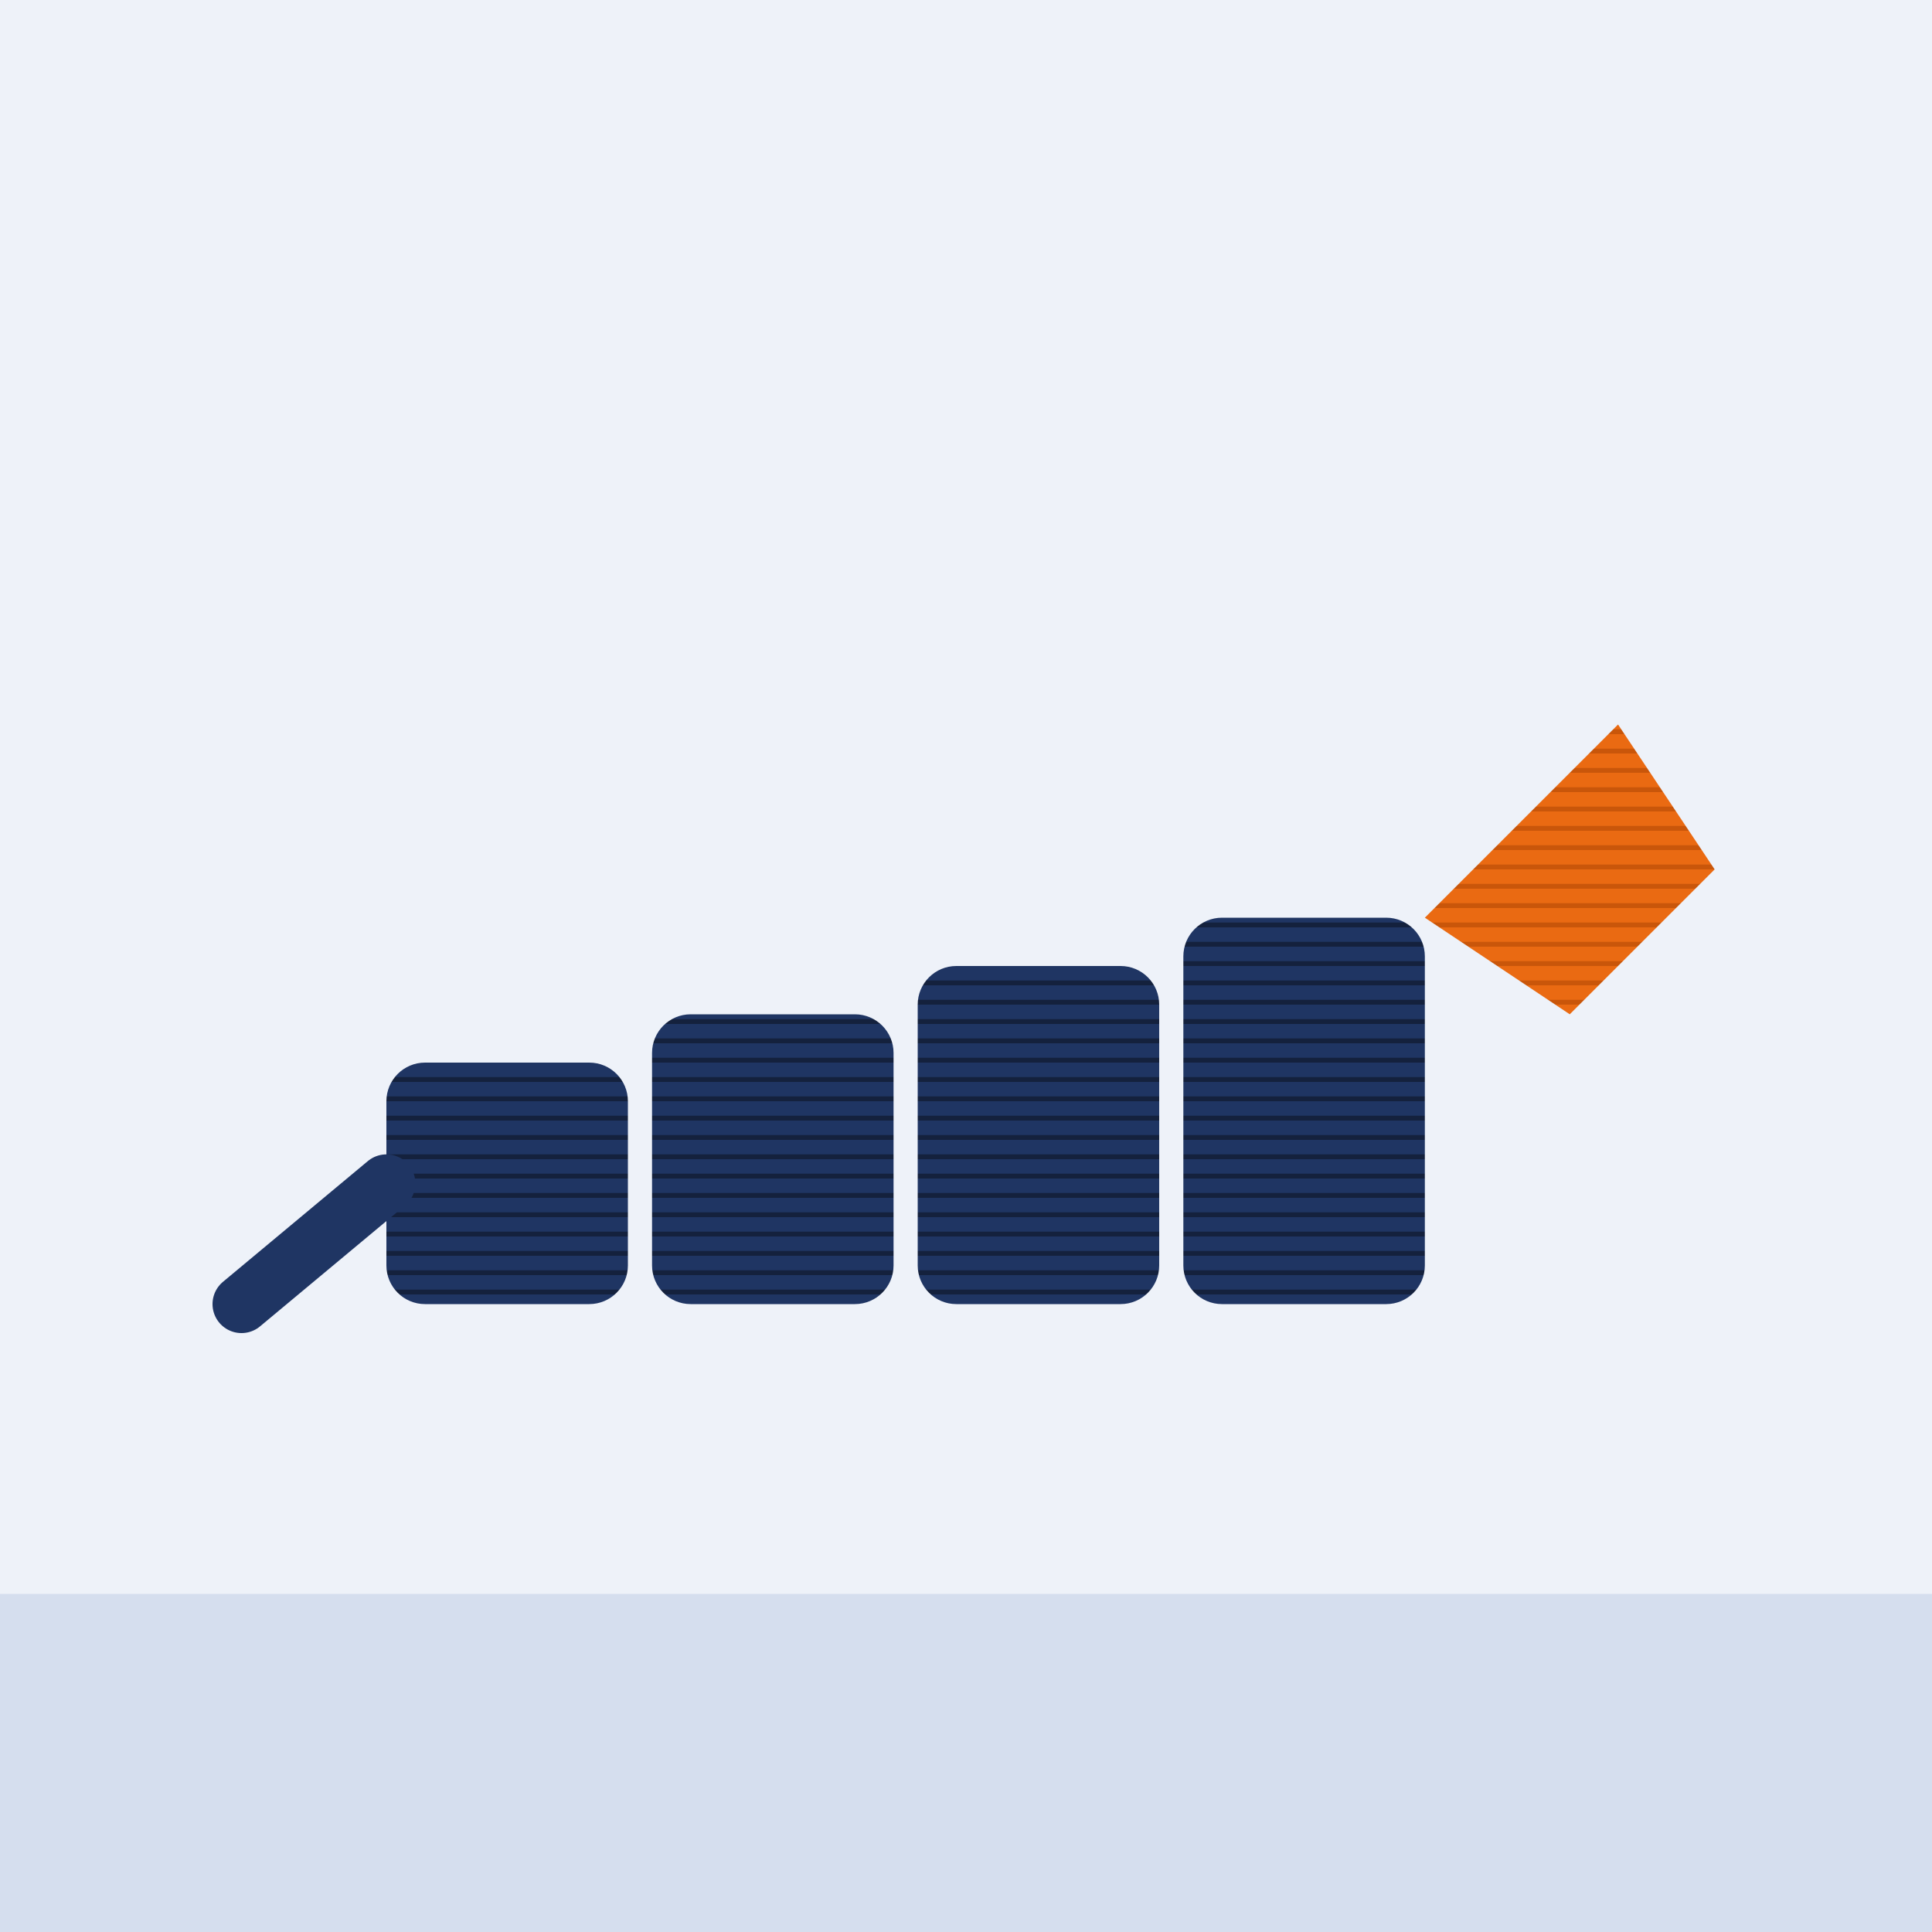
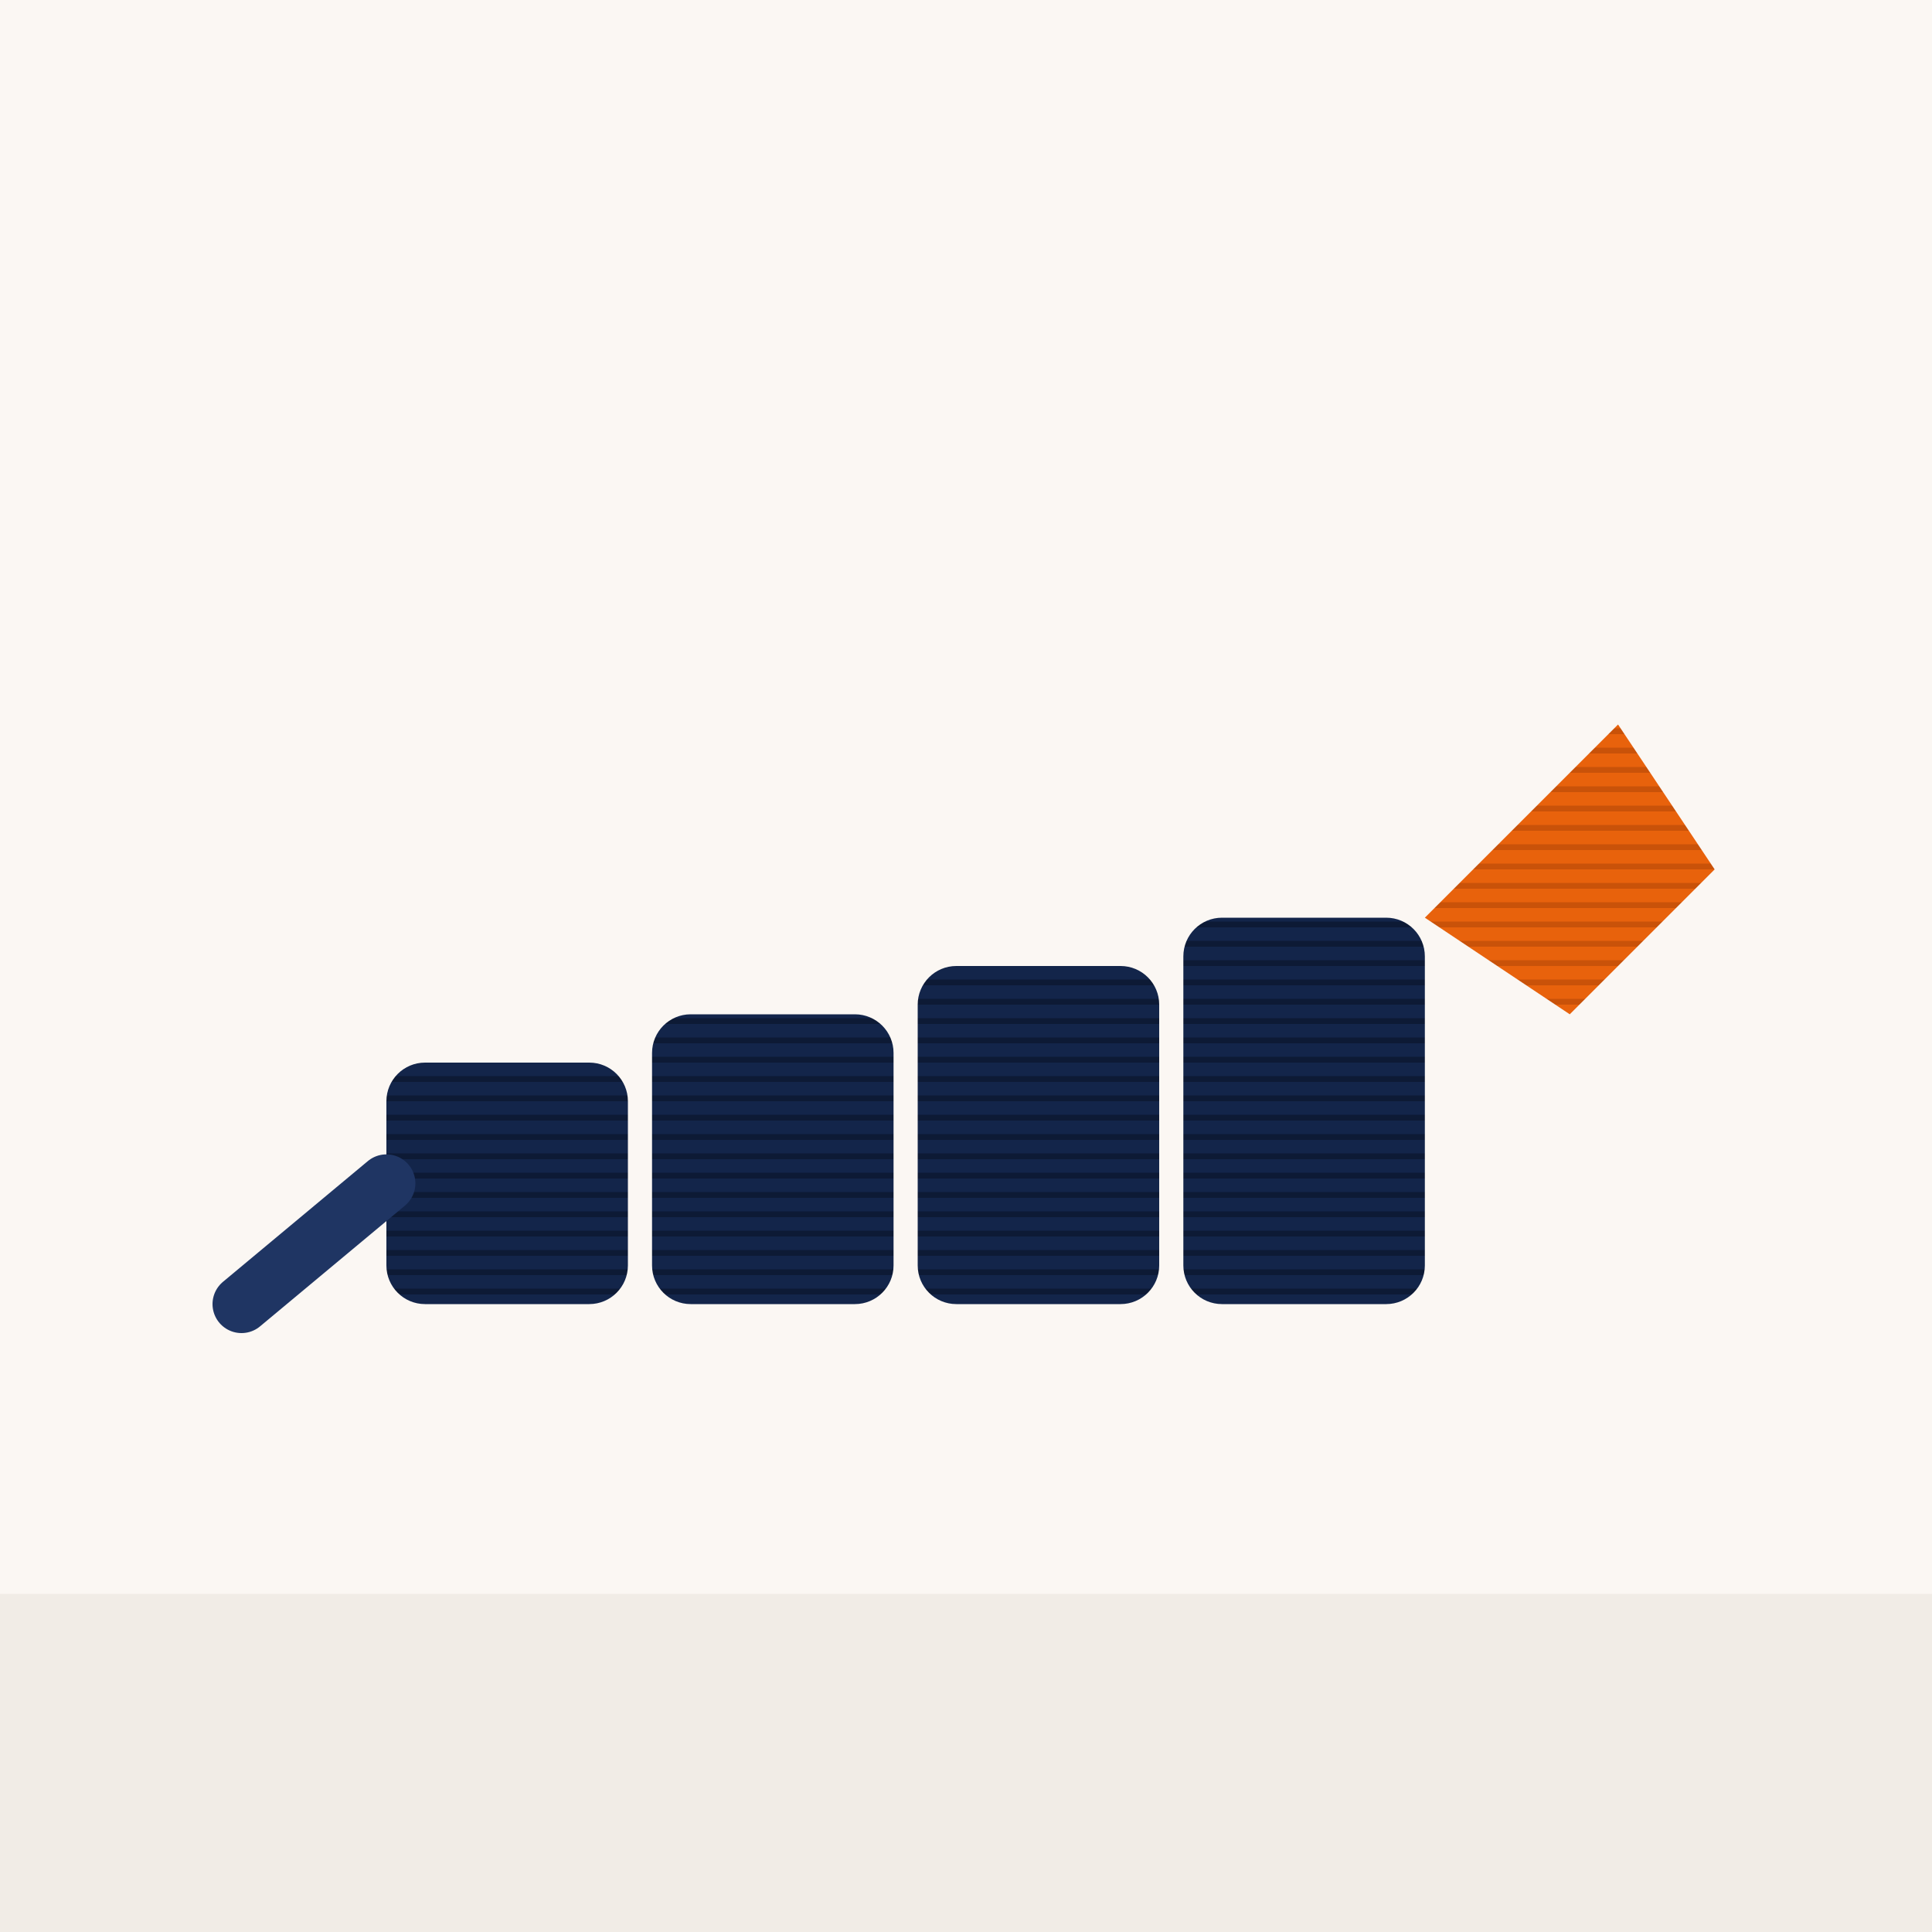
<svg xmlns="http://www.w3.org/2000/svg" viewBox="0 0 400 400">
  <defs>
    <pattern id="L" width="8" height="4" patternUnits="userSpaceOnUse">
-       <rect width="8" height="4" fill="#1F3563" />
-       <rect y="3" width="8" height="1" fill="#14213D" />
+       <rect width="8" height="4" fill="#13254A" />
+       <rect y="2.8" width="8" height="1.2" fill="#0D1A35" />
    </pattern>
    <pattern id="O" width="8" height="4" patternUnits="userSpaceOnUse">
-       <rect width="8" height="4" fill="#EA6A12" />
-       <rect y="3" width="8" height="1" fill="#C9560A" />
+       <rect width="8" height="4" fill="#E8620C" />
+       <rect y="2.8" width="8" height="1.2" fill="#C95209" />
    </pattern>
    <pattern id="G" width="8" height="4" patternUnits="userSpaceOnUse">
-       <rect width="8" height="4" fill="#A9BADB" />
-       <rect y="3" width="8" height="1" fill="#8FA3CC" />
+       <rect width="8" height="4" fill="#DCD8D1" />
+       <rect y="2.8" width="8" height="1.2" fill="#C8C3BA" />
    </pattern>
  </defs>
-   <rect width="400" height="400" fill="#EEF2F9" />
-   <rect y="330" width="400" height="70" fill="#D5DEEE" />
+   <rect width="400" height="400" fill="#FBF7F3" />
+   <rect y="330" width="400" height="70" fill="#F1ECE6" />
  <g fill="url(#L)">
    <rect x="80" y="220" width="50" height="50" rx="8" />
    <rect x="135" y="210" width="50" height="60" rx="8" />
    <rect x="190" y="200" width="50" height="70" rx="8" />
    <rect x="245" y="190" width="50" height="80" rx="8" />
  </g>
  <path d="M295 190l40-40 20 30-30 30Z" fill="url(#O)" />
  <path d="M80 245 50 270" stroke="#1F3563" stroke-width="12" stroke-linecap="round" />
</svg>
